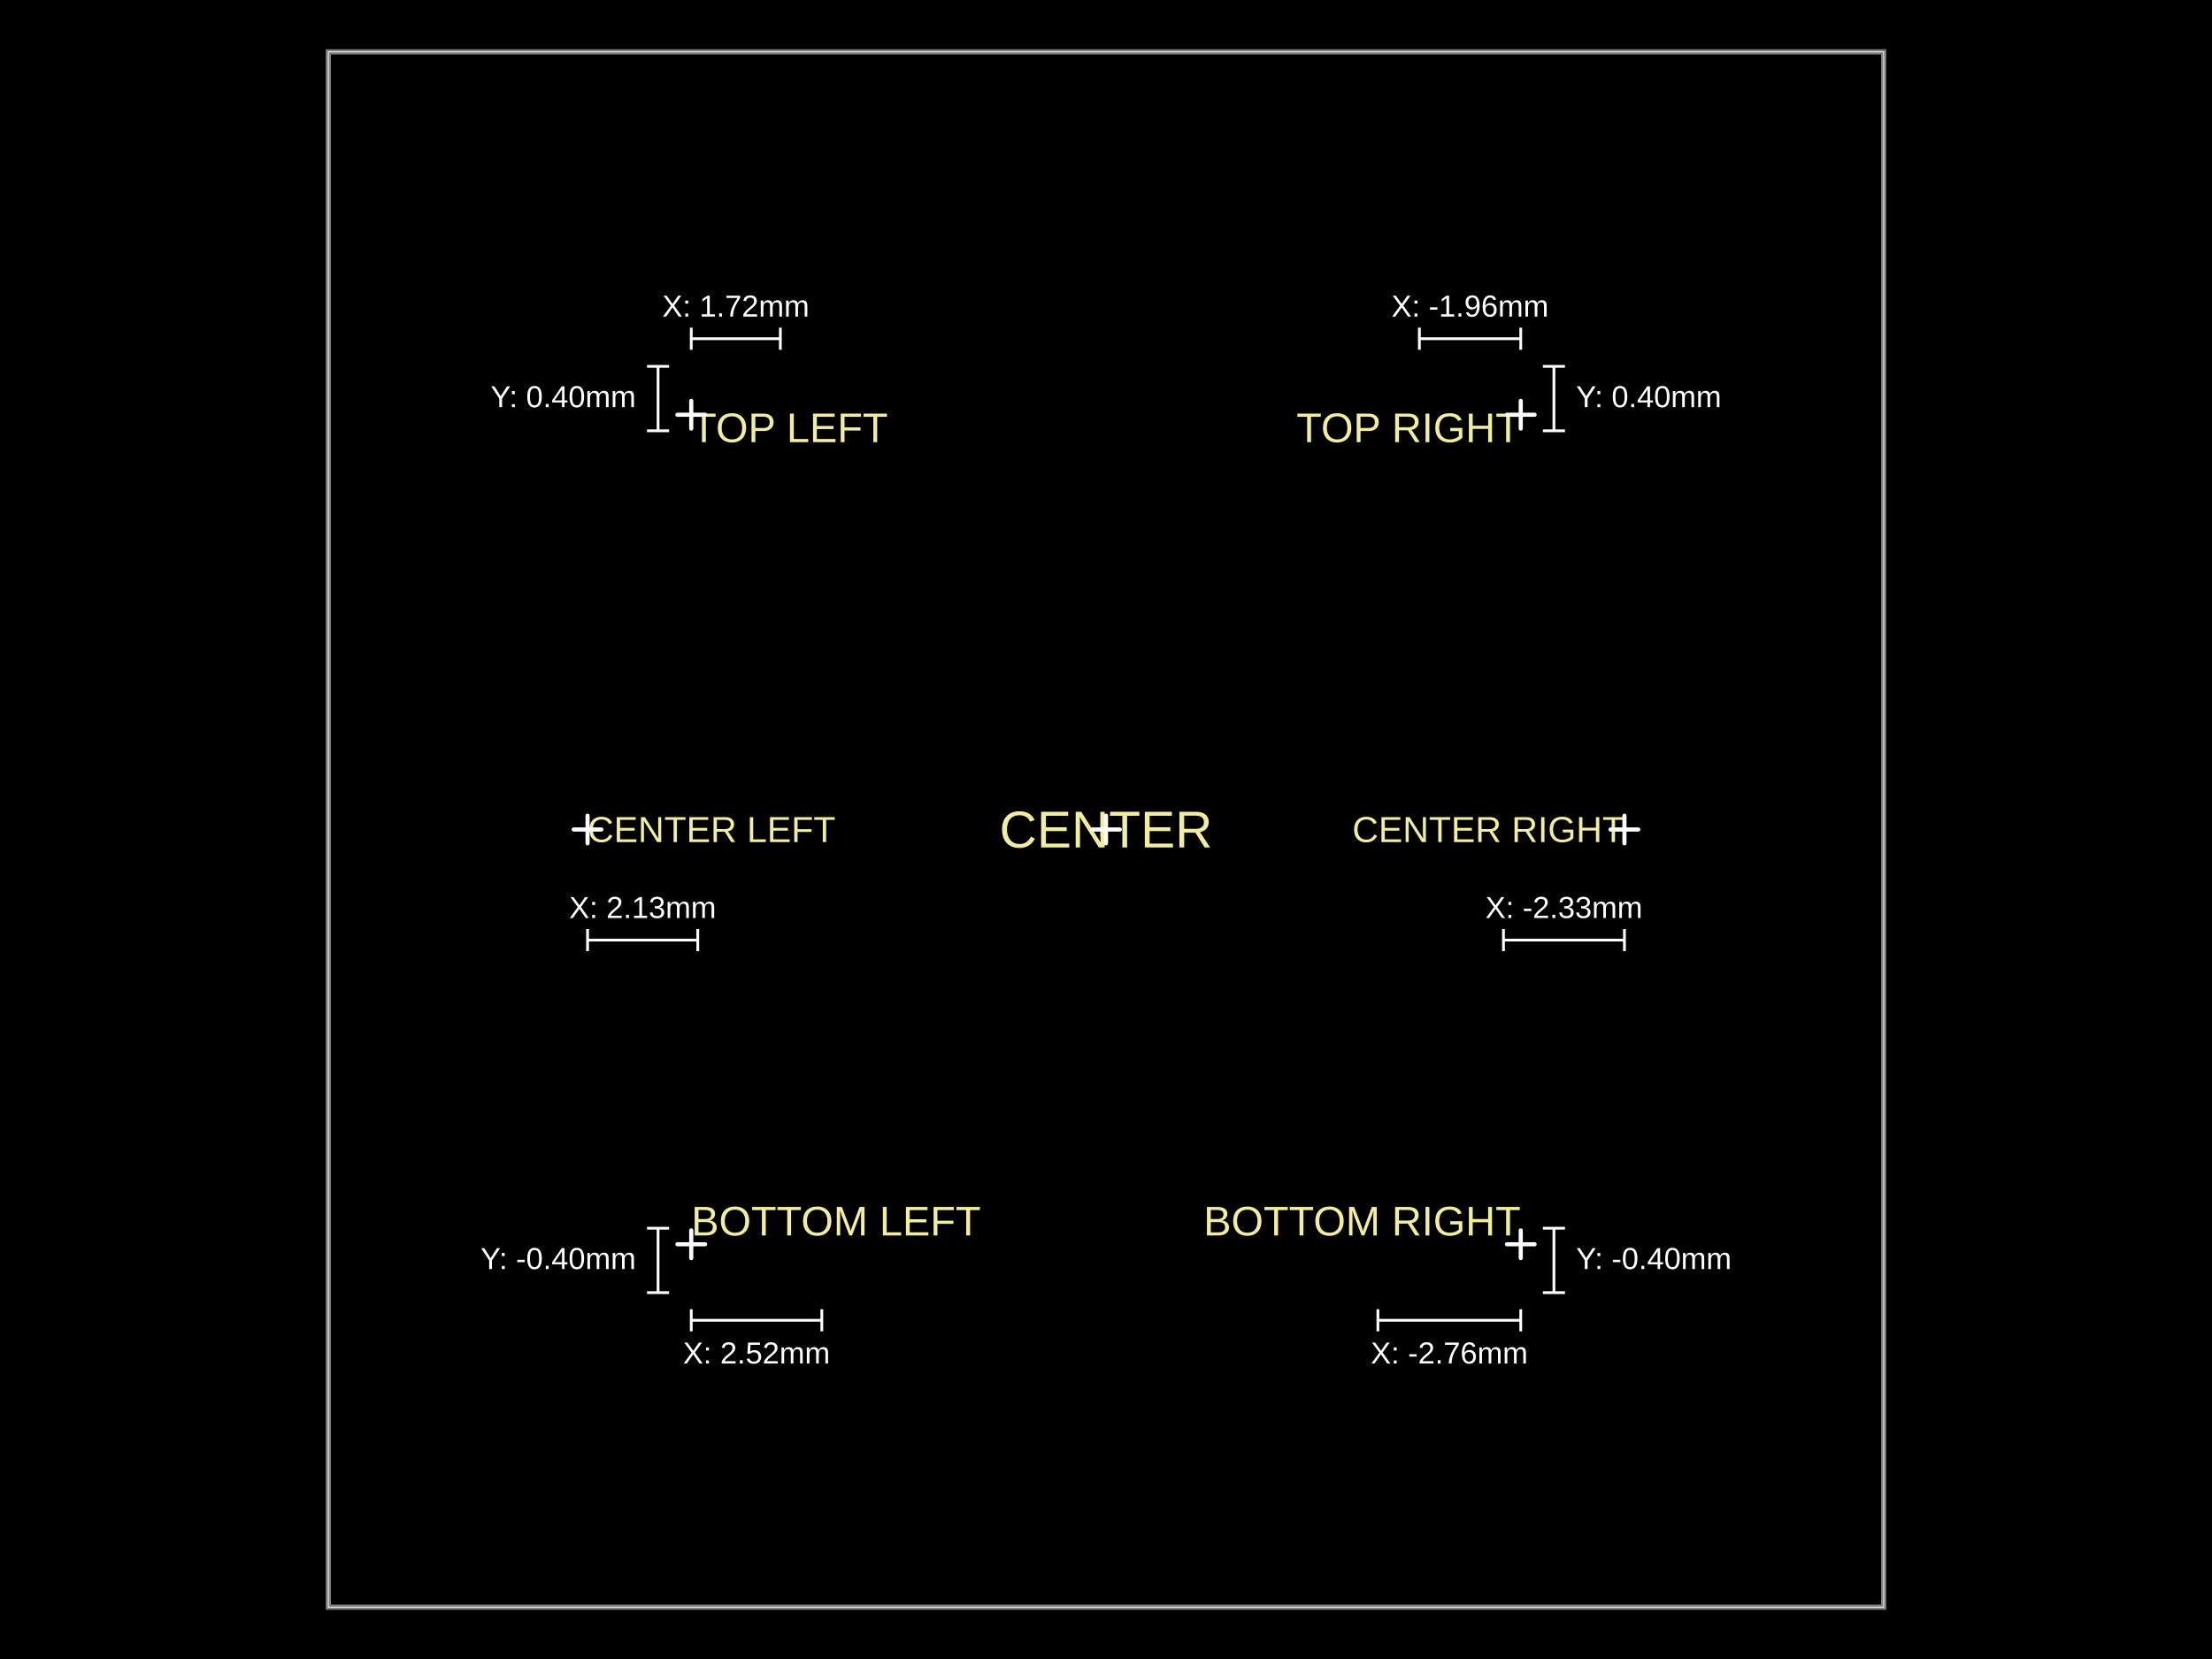
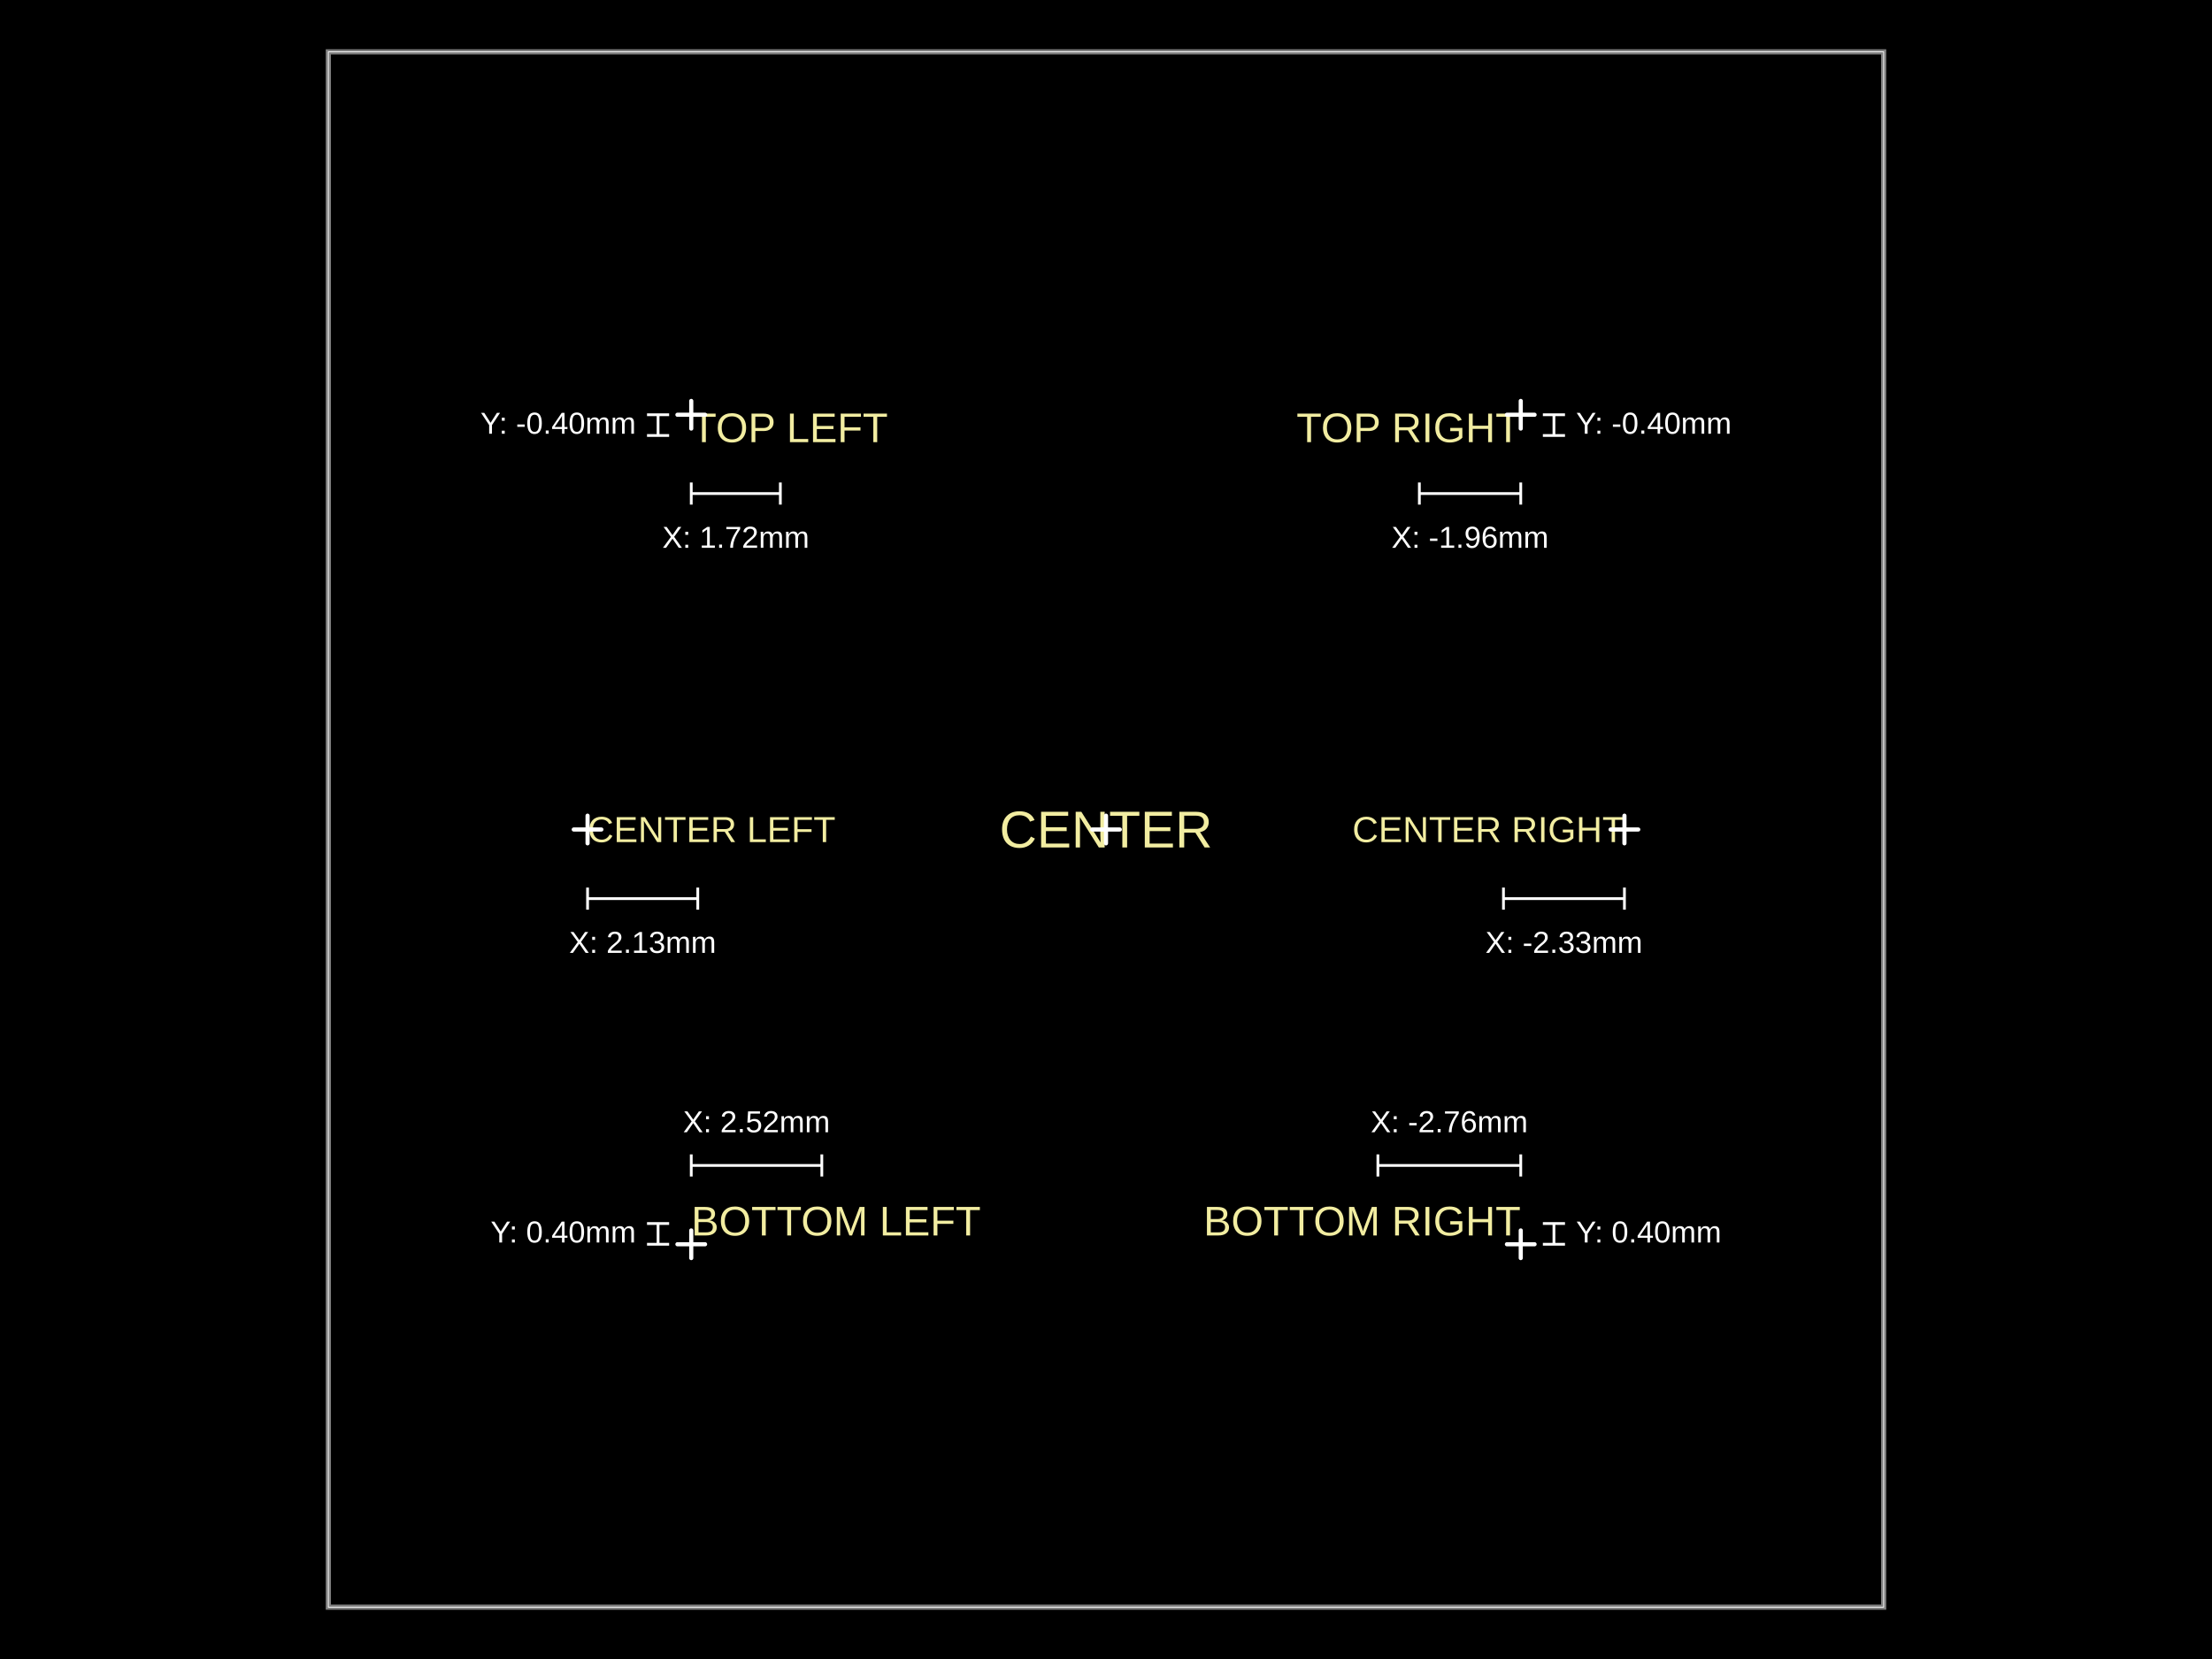
<svg xmlns="http://www.w3.org/2000/svg" width="800" height="600">
  <style />
  <rect class="boundary" x="0" y="0" fill="#000" width="800" height="600" data-type="pcb_background" data-pcb-layer="global" />
  <rect class="pcb-boundary" fill="none" stroke="#fff" stroke-width="0.3" x="118.75" y="18.75" width="562.5" height="562.5" data-type="pcb_boundary" data-pcb-layer="global" />
  <path class="pcb-board" d="M 118.75 581.25 L 681.25 581.25 L 681.25 18.75 L 118.75 18.75 Z" fill="none" stroke="rgba(255, 255, 255, 0.5)" stroke-width="1.875" data-type="pcb_board" data-pcb-layer="board" />
  <text x="0" y="0" dx="0" dy="0" fill="#f2eda1" font-family="Arial, sans-serif" font-size="18.75" text-anchor="middle" dominant-baseline="central" transform="matrix(1,0,0,1,400,300)" class="pcb-silkscreen-text pcb-silkscreen-top" data-pcb-silkscreen-text-id="comp_1" stroke="none" data-type="pcb_silkscreen_text" data-pcb-layer="top">CENTER</text>
  <text x="0" y="0" dx="0" dy="0" fill="#f2eda1" font-family="Arial, sans-serif" font-size="15" text-anchor="start" dominant-baseline="text-before-edge" transform="matrix(1,0,0,1,250,150)" class="pcb-silkscreen-text pcb-silkscreen-top" data-pcb-silkscreen-text-id="comp_2" stroke="none" data-type="pcb_silkscreen_text" data-pcb-layer="top">TOP LEFT</text>
  <text x="0" y="0" dx="0" dy="0" fill="#f2eda1" font-family="Arial, sans-serif" font-size="15" text-anchor="end" dominant-baseline="text-after-edge" transform="matrix(1,0,0,1,550,450)" class="pcb-silkscreen-text pcb-silkscreen-top" data-pcb-silkscreen-text-id="comp_3" stroke="none" data-type="pcb_silkscreen_text" data-pcb-layer="top">BOTTOM RIGHT</text>
  <text x="0" y="0" dx="0" dy="0" fill="#f2eda1" font-family="Arial, sans-serif" font-size="15" text-anchor="end" dominant-baseline="text-before-edge" transform="matrix(1,0,0,1,550,150)" class="pcb-silkscreen-text pcb-silkscreen-top" data-pcb-silkscreen-text-id="comp_4" stroke="none" data-type="pcb_silkscreen_text" data-pcb-layer="top">TOP RIGHT</text>
  <text x="0" y="0" dx="0" dy="0" fill="#f2eda1" font-family="Arial, sans-serif" font-size="15" text-anchor="start" dominant-baseline="text-after-edge" transform="matrix(1,0,0,1,250,450)" class="pcb-silkscreen-text pcb-silkscreen-top" data-pcb-silkscreen-text-id="comp_5" stroke="none" data-type="pcb_silkscreen_text" data-pcb-layer="top">BOTTOM LEFT</text>
  <text x="0" y="0" dx="0" dy="0" fill="#f2eda1" font-family="Arial, sans-serif" font-size="13.125" text-anchor="start" dominant-baseline="central" transform="matrix(1,0,0,1,212.5,300)" class="pcb-silkscreen-text pcb-silkscreen-top" data-pcb-silkscreen-text-id="comp_6" stroke="none" data-type="pcb_silkscreen_text" data-pcb-layer="top">CENTER LEFT</text>
  <text x="0" y="0" dx="0" dy="0" fill="#f2eda1" font-family="Arial, sans-serif" font-size="13.125" text-anchor="end" dominant-baseline="central" transform="matrix(1,0,0,1,587.5,300)" class="pcb-silkscreen-text pcb-silkscreen-top" data-pcb-silkscreen-text-id="comp_7" stroke="none" data-type="pcb_silkscreen_text" data-pcb-layer="top">CENTER RIGHT</text>
  <g class="anchor-offset-marker" data-type="anchor_offset_marker">
    <line x1="400" y1="295" x2="400" y2="305" stroke="#ffffff" stroke-width="1.5" stroke-linecap="round" />
    <line x1="395" y1="300" x2="405" y2="300" stroke="#ffffff" stroke-width="1.5" stroke-linecap="round" />
  </g>
  <g class="anchor-offset-marker" data-type="anchor_offset_marker">
    <line x1="250" y1="145" x2="250" y2="155" stroke="#ffffff" stroke-width="1.5" stroke-linecap="round" />
    <line x1="245" y1="150" x2="255" y2="150" stroke="#ffffff" stroke-width="1.5" stroke-linecap="round" />
  </g>
-   <line x1="250" y1="122.5" x2="282.222" y2="122.5" stroke="#ffffff" stroke-width="1" class="anchor-offset-dimension-x" />
-   <line x1="250" y1="118.5" x2="250" y2="126.5" stroke="#ffffff" stroke-width="1" />
-   <line x1="282.222" y1="118.5" x2="282.222" y2="126.5" stroke="#ffffff" stroke-width="1" />
-   <text x="266.111" y="114.5" fill="#ffffff" font-size="11" font-family="Arial, sans-serif" text-anchor="middle" dominant-baseline="baseline" class="anchor-offset-label">X: 1.72mm</text>
-   <line x1="238" y1="155.8" x2="238" y2="132.5" stroke="#ffffff" stroke-width="1" class="anchor-offset-dimension-y" />
-   <line x1="234" y1="155.8" x2="242" y2="155.8" stroke="#ffffff" stroke-width="1" />
-   <line x1="234" y1="132.5" x2="242" y2="132.5" stroke="#ffffff" stroke-width="1" />
-   <text x="230" y="144.15" fill="#ffffff" font-size="11" font-family="Arial, sans-serif" text-anchor="end" dominant-baseline="middle" class="anchor-offset-label">Y: 0.40mm</text>
+   <line x1="250" y1="178.5" x2="282.222" y2="178.5" stroke="#ffffff" stroke-width="1" class="anchor-offset-dimension-x" />
+   <line x1="250" y1="174.5" x2="250" y2="182.5" stroke="#ffffff" stroke-width="1" />
+   <line x1="282.222" y1="174.5" x2="282.222" y2="182.5" stroke="#ffffff" stroke-width="1" />
+   <text x="266.111" y="190.5" fill="#ffffff" font-size="11" font-family="Arial, sans-serif" text-anchor="middle" dominant-baseline="hanging" class="anchor-offset-label">X: 1.72mm</text>
+   <line x1="238" y1="150" x2="238" y2="157.5" stroke="#ffffff" stroke-width="1" class="anchor-offset-dimension-y" />
+   <line x1="234" y1="150" x2="242" y2="150" stroke="#ffffff" stroke-width="1" />
+   <line x1="234" y1="157.5" x2="242" y2="157.5" stroke="#ffffff" stroke-width="1" />
+   <text x="230" y="153.75" fill="#ffffff" font-size="11" font-family="Arial, sans-serif" text-anchor="end" dominant-baseline="middle" class="anchor-offset-label">Y: -0.40mm</text>
  <g class="anchor-offset-marker" data-type="anchor_offset_marker">
    <line x1="550" y1="445" x2="550" y2="455" stroke="#ffffff" stroke-width="1.5" stroke-linecap="round" />
    <line x1="545" y1="450" x2="555" y2="450" stroke="#ffffff" stroke-width="1.5" stroke-linecap="round" />
  </g>
-   <line x1="550" y1="477.5" x2="498.333" y2="477.5" stroke="#ffffff" stroke-width="1" class="anchor-offset-dimension-x" />
-   <line x1="550" y1="473.5" x2="550" y2="481.5" stroke="#ffffff" stroke-width="1" />
-   <line x1="498.333" y1="473.5" x2="498.333" y2="481.5" stroke="#ffffff" stroke-width="1" />
-   <text x="524.167" y="485.5" fill="#ffffff" font-size="11" font-family="Arial, sans-serif" text-anchor="middle" dominant-baseline="hanging" class="anchor-offset-label">X: -2.76mm</text>
-   <line x1="562" y1="444.2" x2="562" y2="467.5" stroke="#ffffff" stroke-width="1" class="anchor-offset-dimension-y" />
-   <line x1="558" y1="444.2" x2="566" y2="444.2" stroke="#ffffff" stroke-width="1" />
-   <line x1="558" y1="467.5" x2="566" y2="467.5" stroke="#ffffff" stroke-width="1" />
-   <text x="570" y="455.85" fill="#ffffff" font-size="11" font-family="Arial, sans-serif" text-anchor="start" dominant-baseline="middle" class="anchor-offset-label">Y: -0.40mm</text>
+   <line x1="550" y1="421.5" x2="498.333" y2="421.5" stroke="#ffffff" stroke-width="1" class="anchor-offset-dimension-x" />
+   <line x1="550" y1="417.5" x2="550" y2="425.5" stroke="#ffffff" stroke-width="1" />
+   <line x1="498.333" y1="417.5" x2="498.333" y2="425.5" stroke="#ffffff" stroke-width="1" />
+   <text x="524.167" y="409.5" fill="#ffffff" font-size="11" font-family="Arial, sans-serif" text-anchor="middle" dominant-baseline="baseline" class="anchor-offset-label">X: -2.76mm</text>
+   <line x1="562" y1="450" x2="562" y2="442.5" stroke="#ffffff" stroke-width="1" class="anchor-offset-dimension-y" />
+   <line x1="558" y1="450" x2="566" y2="450" stroke="#ffffff" stroke-width="1" />
+   <line x1="558" y1="442.5" x2="566" y2="442.5" stroke="#ffffff" stroke-width="1" />
+   <text x="570" y="446.25" fill="#ffffff" font-size="11" font-family="Arial, sans-serif" text-anchor="start" dominant-baseline="middle" class="anchor-offset-label">Y: 0.40mm</text>
  <g class="anchor-offset-marker" data-type="anchor_offset_marker">
    <line x1="550" y1="145" x2="550" y2="155" stroke="#ffffff" stroke-width="1.5" stroke-linecap="round" />
    <line x1="545" y1="150" x2="555" y2="150" stroke="#ffffff" stroke-width="1.5" stroke-linecap="round" />
  </g>
-   <line x1="550" y1="122.5" x2="513.333" y2="122.5" stroke="#ffffff" stroke-width="1" class="anchor-offset-dimension-x" />
-   <line x1="550" y1="118.5" x2="550" y2="126.5" stroke="#ffffff" stroke-width="1" />
-   <line x1="513.333" y1="118.5" x2="513.333" y2="126.5" stroke="#ffffff" stroke-width="1" />
-   <text x="531.667" y="114.5" fill="#ffffff" font-size="11" font-family="Arial, sans-serif" text-anchor="middle" dominant-baseline="baseline" class="anchor-offset-label">X: -1.96mm</text>
-   <line x1="562" y1="155.8" x2="562" y2="132.5" stroke="#ffffff" stroke-width="1" class="anchor-offset-dimension-y" />
-   <line x1="558" y1="155.8" x2="566" y2="155.8" stroke="#ffffff" stroke-width="1" />
-   <line x1="558" y1="132.5" x2="566" y2="132.5" stroke="#ffffff" stroke-width="1" />
-   <text x="570" y="144.15" fill="#ffffff" font-size="11" font-family="Arial, sans-serif" text-anchor="start" dominant-baseline="middle" class="anchor-offset-label">Y: 0.40mm</text>
+   <line x1="550" y1="178.5" x2="513.333" y2="178.5" stroke="#ffffff" stroke-width="1" class="anchor-offset-dimension-x" />
+   <line x1="550" y1="174.5" x2="550" y2="182.5" stroke="#ffffff" stroke-width="1" />
+   <line x1="513.333" y1="174.5" x2="513.333" y2="182.5" stroke="#ffffff" stroke-width="1" />
+   <text x="531.667" y="190.5" fill="#ffffff" font-size="11" font-family="Arial, sans-serif" text-anchor="middle" dominant-baseline="hanging" class="anchor-offset-label">X: -1.96mm</text>
+   <line x1="562" y1="150" x2="562" y2="157.5" stroke="#ffffff" stroke-width="1" class="anchor-offset-dimension-y" />
+   <line x1="558" y1="150" x2="566" y2="150" stroke="#ffffff" stroke-width="1" />
+   <line x1="558" y1="157.5" x2="566" y2="157.5" stroke="#ffffff" stroke-width="1" />
+   <text x="570" y="153.75" fill="#ffffff" font-size="11" font-family="Arial, sans-serif" text-anchor="start" dominant-baseline="middle" class="anchor-offset-label">Y: -0.40mm</text>
  <g class="anchor-offset-marker" data-type="anchor_offset_marker">
    <line x1="250" y1="445" x2="250" y2="455" stroke="#ffffff" stroke-width="1.5" stroke-linecap="round" />
    <line x1="245" y1="450" x2="255" y2="450" stroke="#ffffff" stroke-width="1.5" stroke-linecap="round" />
  </g>
-   <line x1="250" y1="477.5" x2="297.222" y2="477.5" stroke="#ffffff" stroke-width="1" class="anchor-offset-dimension-x" />
-   <line x1="250" y1="473.5" x2="250" y2="481.5" stroke="#ffffff" stroke-width="1" />
-   <line x1="297.222" y1="473.5" x2="297.222" y2="481.5" stroke="#ffffff" stroke-width="1" />
-   <text x="273.611" y="485.5" fill="#ffffff" font-size="11" font-family="Arial, sans-serif" text-anchor="middle" dominant-baseline="hanging" class="anchor-offset-label">X: 2.52mm</text>
-   <line x1="238" y1="444.2" x2="238" y2="467.5" stroke="#ffffff" stroke-width="1" class="anchor-offset-dimension-y" />
-   <line x1="234" y1="444.2" x2="242" y2="444.2" stroke="#ffffff" stroke-width="1" />
-   <line x1="234" y1="467.5" x2="242" y2="467.5" stroke="#ffffff" stroke-width="1" />
-   <text x="230" y="455.85" fill="#ffffff" font-size="11" font-family="Arial, sans-serif" text-anchor="end" dominant-baseline="middle" class="anchor-offset-label">Y: -0.40mm</text>
+   <line x1="250" y1="421.5" x2="297.222" y2="421.5" stroke="#ffffff" stroke-width="1" class="anchor-offset-dimension-x" />
+   <line x1="250" y1="417.5" x2="250" y2="425.5" stroke="#ffffff" stroke-width="1" />
+   <line x1="297.222" y1="417.5" x2="297.222" y2="425.5" stroke="#ffffff" stroke-width="1" />
+   <text x="273.611" y="409.5" fill="#ffffff" font-size="11" font-family="Arial, sans-serif" text-anchor="middle" dominant-baseline="baseline" class="anchor-offset-label">X: 2.52mm</text>
+   <line x1="238" y1="450" x2="238" y2="442.5" stroke="#ffffff" stroke-width="1" class="anchor-offset-dimension-y" />
+   <line x1="234" y1="450" x2="242" y2="450" stroke="#ffffff" stroke-width="1" />
+   <line x1="234" y1="442.5" x2="242" y2="442.5" stroke="#ffffff" stroke-width="1" />
+   <text x="230" y="446.25" fill="#ffffff" font-size="11" font-family="Arial, sans-serif" text-anchor="end" dominant-baseline="middle" class="anchor-offset-label">Y: 0.40mm</text>
  <g class="anchor-offset-marker" data-type="anchor_offset_marker">
    <line x1="212.5" y1="295" x2="212.5" y2="305" stroke="#ffffff" stroke-width="1.5" stroke-linecap="round" />
    <line x1="207.5" y1="300" x2="217.5" y2="300" stroke="#ffffff" stroke-width="1.5" stroke-linecap="round" />
  </g>
-   <line x1="212.5" y1="340" x2="252.361" y2="340" stroke="#ffffff" stroke-width="1" class="anchor-offset-dimension-x" />
-   <line x1="212.5" y1="336" x2="212.5" y2="344" stroke="#ffffff" stroke-width="1" />
-   <line x1="252.361" y1="336" x2="252.361" y2="344" stroke="#ffffff" stroke-width="1" />
-   <text x="232.431" y="332" fill="#ffffff" font-size="11" font-family="Arial, sans-serif" text-anchor="middle" dominant-baseline="baseline" class="anchor-offset-label">X: 2.13mm</text>
+   <line x1="212.5" y1="325" x2="252.361" y2="325" stroke="#ffffff" stroke-width="1" class="anchor-offset-dimension-x" />
+   <line x1="212.5" y1="321" x2="212.5" y2="329" stroke="#ffffff" stroke-width="1" />
+   <line x1="252.361" y1="321" x2="252.361" y2="329" stroke="#ffffff" stroke-width="1" />
+   <text x="232.431" y="337" fill="#ffffff" font-size="11" font-family="Arial, sans-serif" text-anchor="middle" dominant-baseline="hanging" class="anchor-offset-label">X: 2.13mm</text>
  <g class="anchor-offset-marker" data-type="anchor_offset_marker">
    <line x1="587.5" y1="295" x2="587.5" y2="305" stroke="#ffffff" stroke-width="1.5" stroke-linecap="round" />
    <line x1="582.5" y1="300" x2="592.5" y2="300" stroke="#ffffff" stroke-width="1.5" stroke-linecap="round" />
  </g>
-   <line x1="587.5" y1="340" x2="543.75" y2="340" stroke="#ffffff" stroke-width="1" class="anchor-offset-dimension-x" />
-   <line x1="587.5" y1="336" x2="587.5" y2="344" stroke="#ffffff" stroke-width="1" />
-   <line x1="543.75" y1="336" x2="543.75" y2="344" stroke="#ffffff" stroke-width="1" />
-   <text x="565.625" y="332" fill="#ffffff" font-size="11" font-family="Arial, sans-serif" text-anchor="middle" dominant-baseline="baseline" class="anchor-offset-label">X: -2.33mm</text>
+   <line x1="587.5" y1="325" x2="543.75" y2="325" stroke="#ffffff" stroke-width="1" class="anchor-offset-dimension-x" />
+   <line x1="587.5" y1="321" x2="587.5" y2="329" stroke="#ffffff" stroke-width="1" />
+   <line x1="543.75" y1="321" x2="543.75" y2="329" stroke="#ffffff" stroke-width="1" />
+   <text x="565.625" y="337" fill="#ffffff" font-size="11" font-family="Arial, sans-serif" text-anchor="middle" dominant-baseline="hanging" class="anchor-offset-label">X: -2.33mm</text>
</svg>
